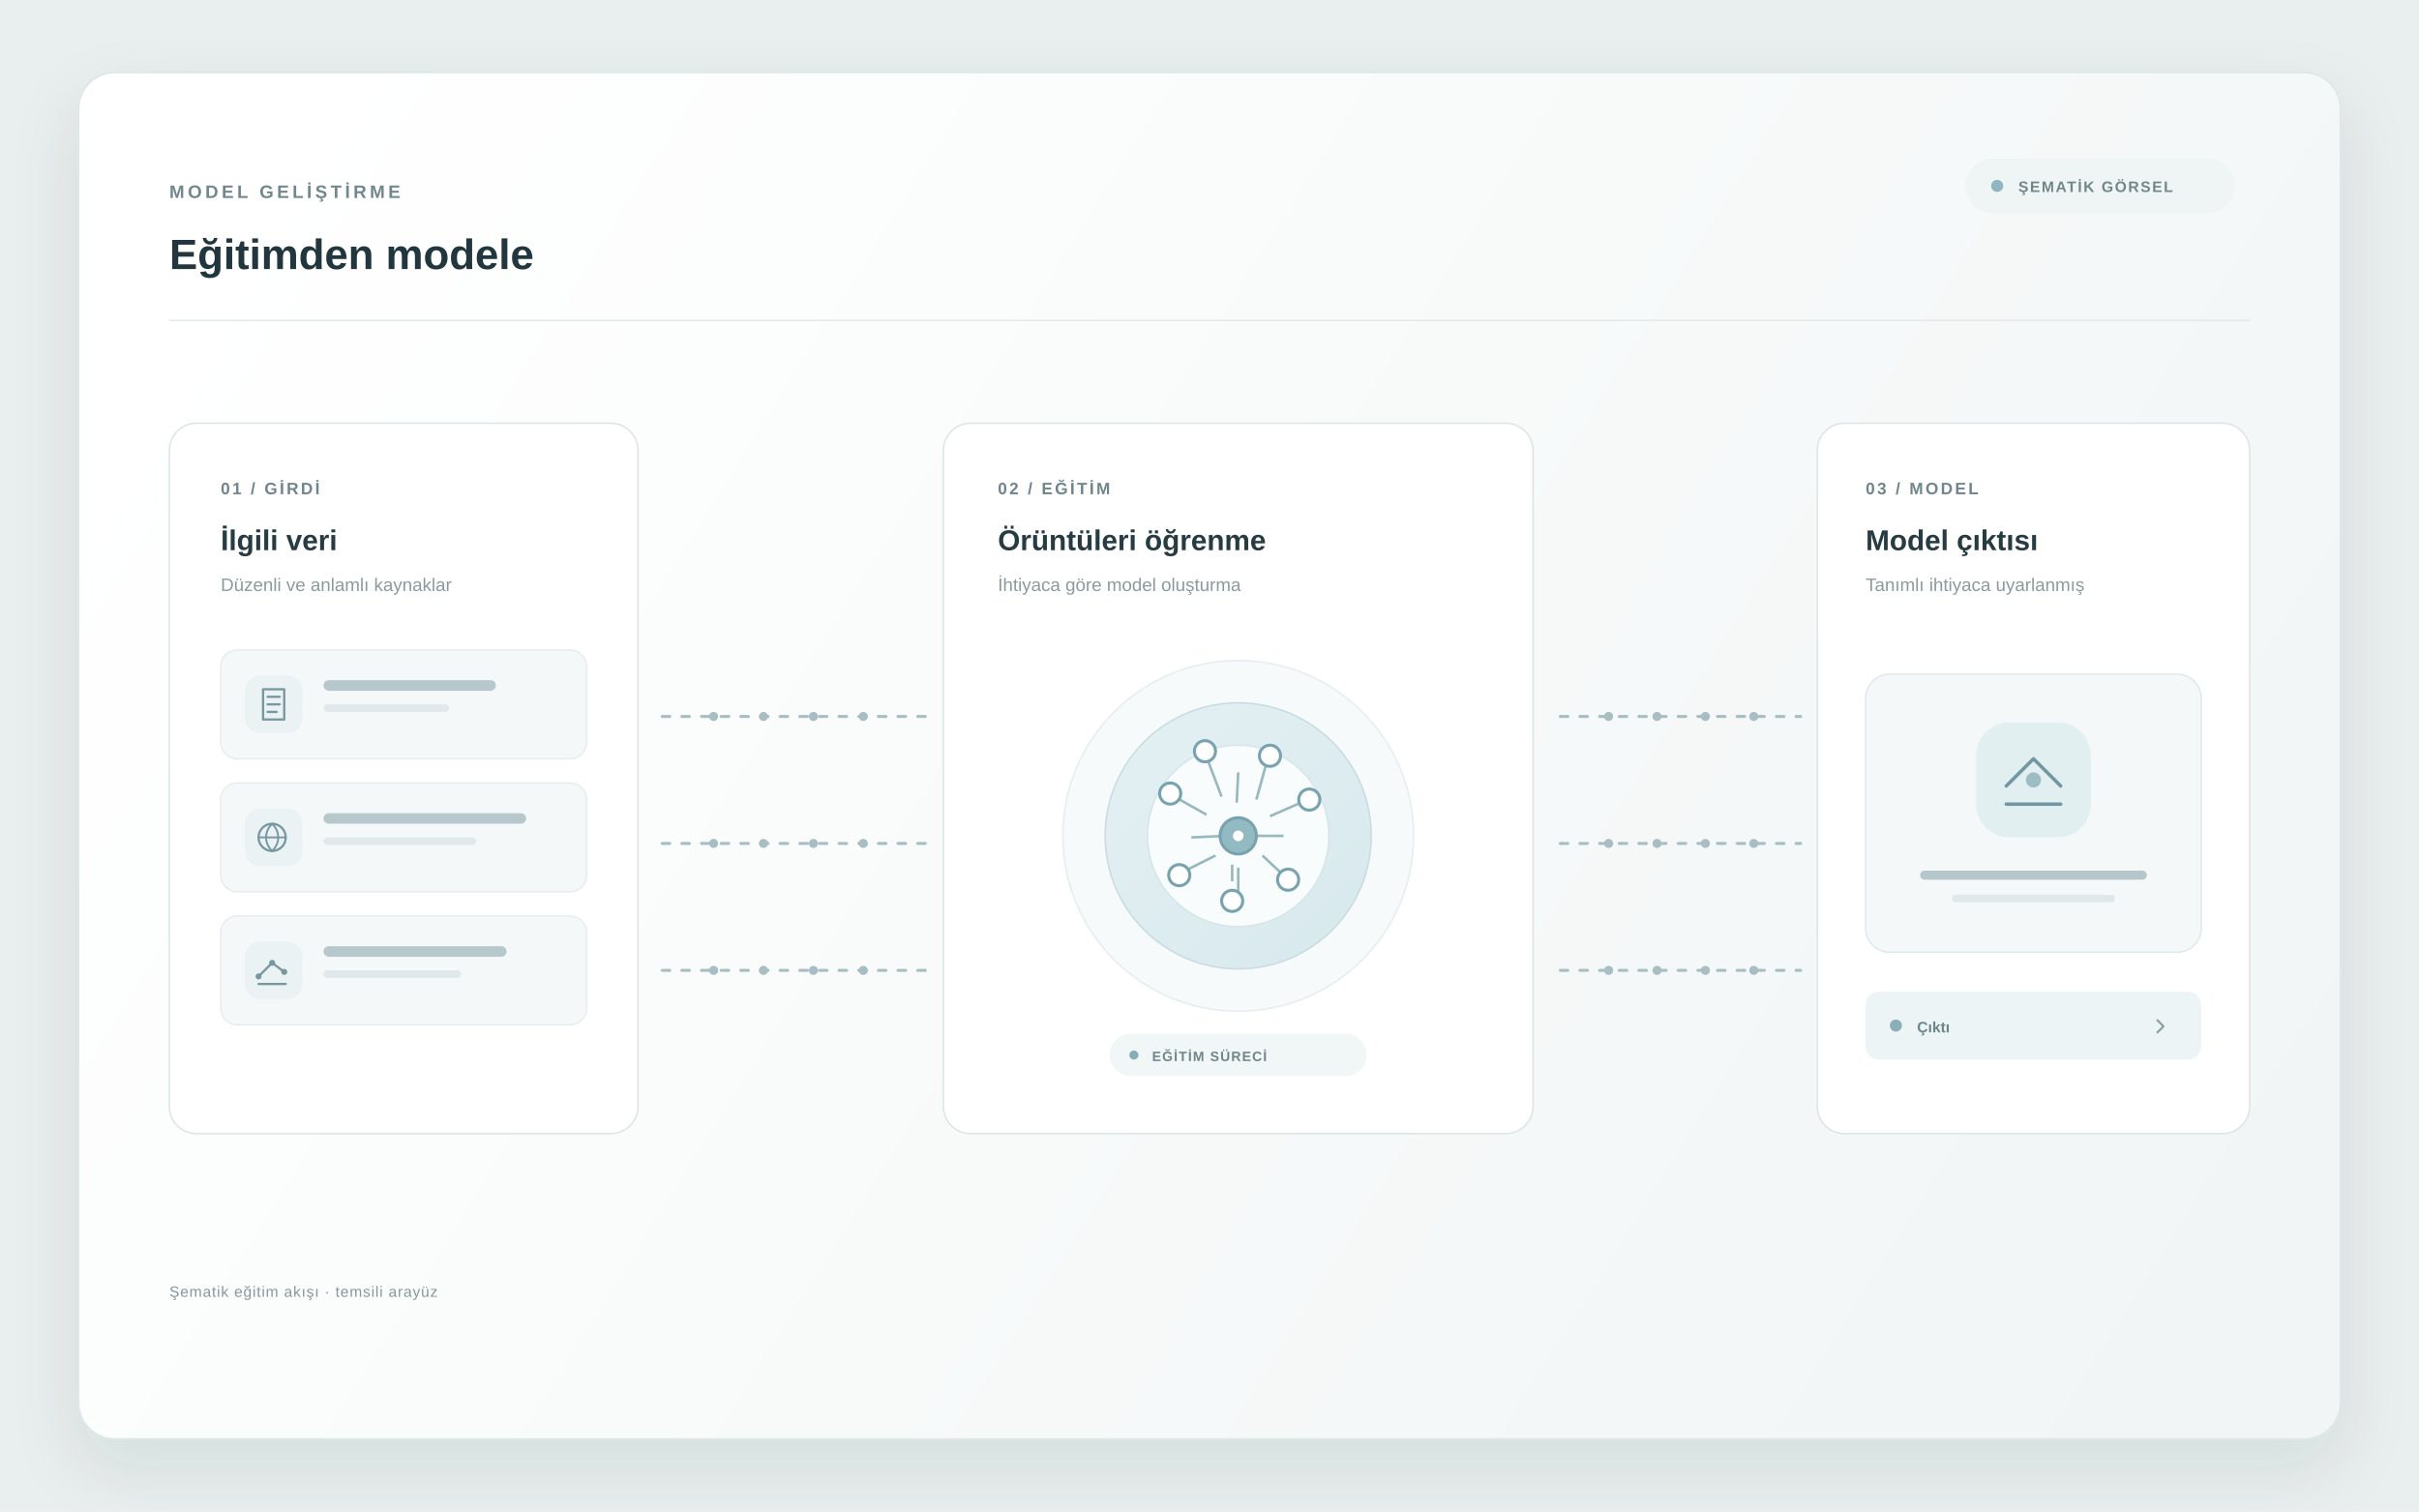
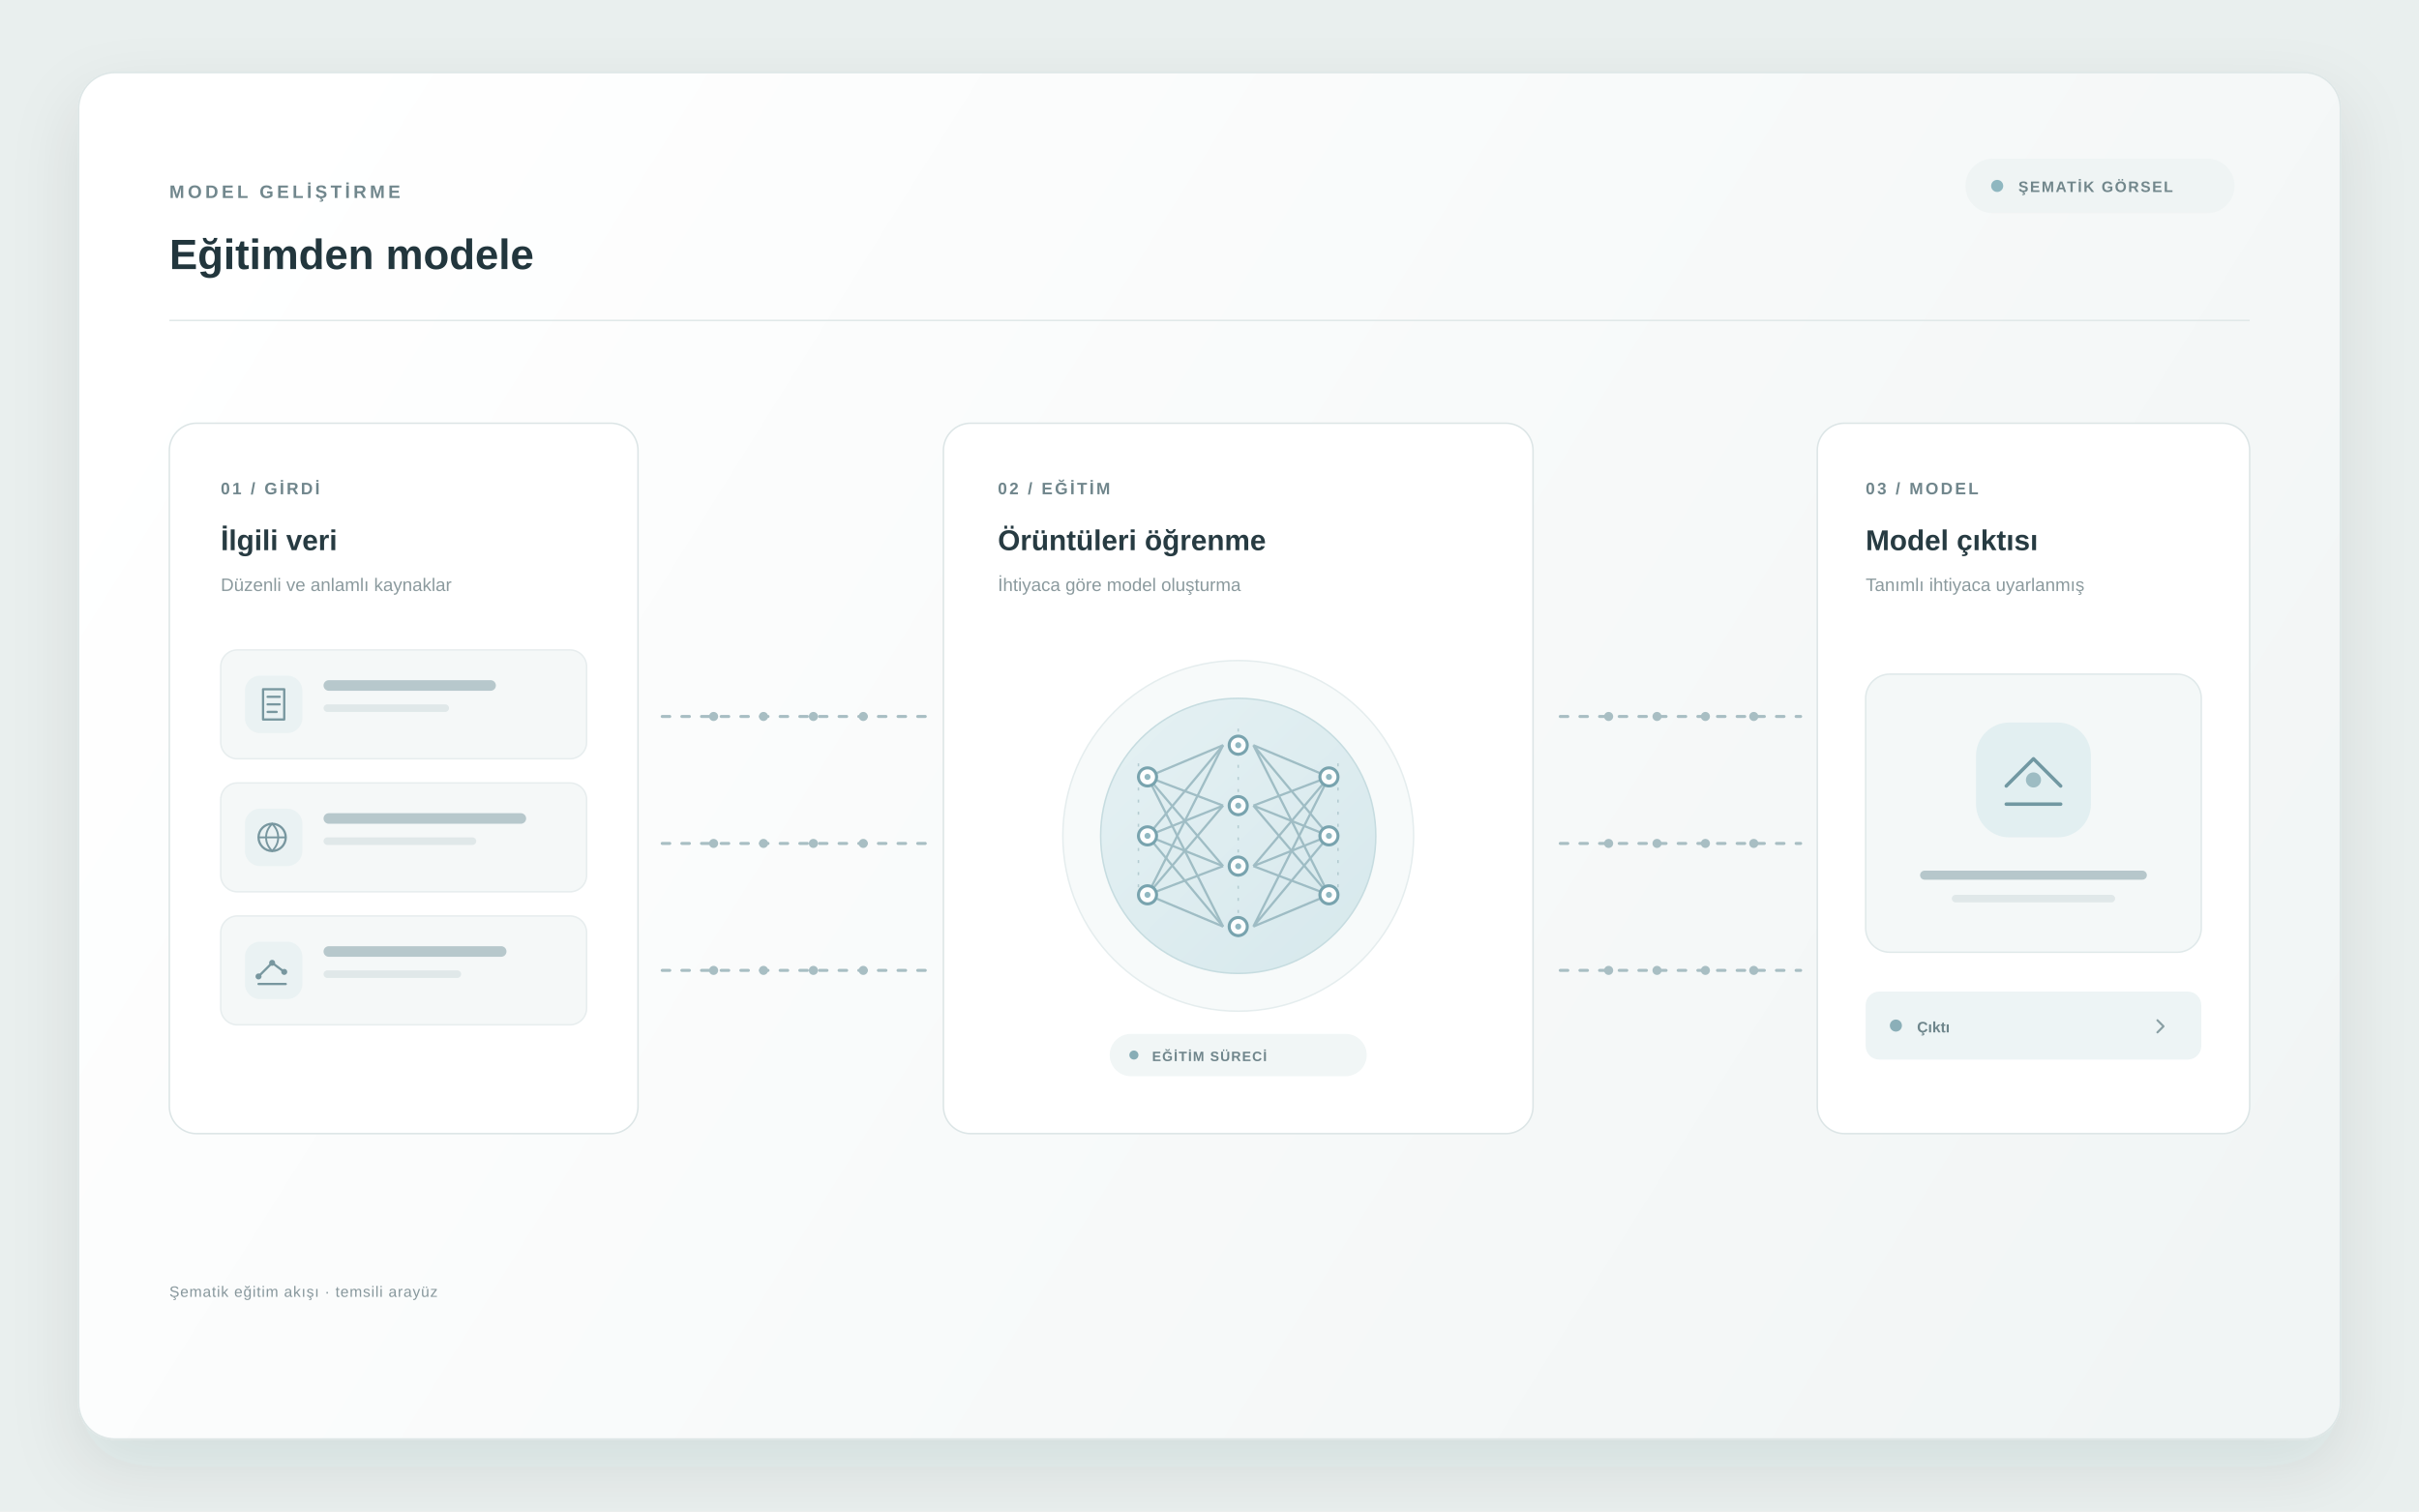
<svg xmlns="http://www.w3.org/2000/svg" viewBox="0 0 1600 1000" fill="none">
  <defs>
    <linearGradient id="canvas" x1="154" y1="116" x2="1456" y2="932" gradientUnits="userSpaceOnUse">
      <stop stop-color="#FFFFFF" />
      <stop offset="1" stop-color="#F1F5F5" />
    </linearGradient>
    <linearGradient id="core" x1="669" y1="397" x2="914" y2="648" gradientUnits="userSpaceOnUse">
      <stop stop-color="#EAF4F6" />
      <stop offset="1" stop-color="#D6E8EC" />
    </linearGradient>
    <filter id="panel-shadow" x="-10%" y="-10%" width="120%" height="125%" color-interpolation-filters="sRGB">
      <feDropShadow dx="0" dy="18" stdDeviation="22" flood-color="#253B43" flood-opacity=".1" />
    </filter>
  </defs>
  <rect width="1600" height="1000" fill="#E9EFEE" />
  <g filter="url(#panel-shadow)">
    <rect x="52" y="48" width="1496" height="904" rx="24" fill="url(#canvas)" stroke="#DDE6E6" />
  </g>
  <text x="112" y="131" fill="#71878D" font-family="Arial, sans-serif" font-size="12" font-weight="700" letter-spacing="2.2">MODEL GELİŞTİRME</text>
  <text x="112" y="178" fill="#22363D" font-family="Arial, sans-serif" font-size="28" font-weight="600">Eğitimden modele</text>
  <rect x="1300" y="105" width="178" height="36" rx="18" fill="#EFF4F4" />
  <circle cx="1321" cy="123" r="4" fill="#8FB7C0" />
  <text x="1335" y="127" fill="#71868B" font-family="Arial, sans-serif" font-size="10" font-weight="700" letter-spacing="1">ŞEMATİK GÖRSEL</text>
  <path d="M112 212H1488" stroke="#E1E9E9" />
  <g>
    <rect x="112" y="280" width="310" height="470" rx="18" fill="#FFFFFF" stroke="#DCE5E6" />
    <text x="146" y="327" fill="#6F858B" font-family="Arial, sans-serif" font-size="11" font-weight="700" letter-spacing="1.5">01 / GİRDİ</text>
    <text x="146" y="364" fill="#273B42" font-family="Arial, sans-serif" font-size="19" font-weight="600">İlgili veri</text>
    <text x="146" y="391" fill="#8B9A9E" font-family="Arial, sans-serif" font-size="12">Düzenli ve anlamlı kaynaklar</text>
    <rect x="146" y="430" width="242" height="72" rx="11" fill="#F5F8F8" stroke="#E7EDEE" />
    <rect x="162" y="447" width="38" height="38" rx="10" fill="#EAF2F3" />
    <path d="M174 456H188V476H174zM177 461H185M177 466H185M177 471H183" stroke="#78979F" stroke-width="1.5" stroke-linecap="round" stroke-linejoin="round" />
    <rect x="214" y="450" width="114" height="7" rx="3.5" fill="#B7C8CC" />
    <rect x="214" y="466" width="83" height="5" rx="2.5" fill="#E0E8E9" />
    <rect x="146" y="518" width="242" height="72" rx="11" fill="#F5F8F8" stroke="#E7EDEE" />
    <rect x="162" y="535" width="38" height="38" rx="10" fill="#EAF2F3" />
    <circle cx="180" cy="554" r="9" stroke="#78979F" stroke-width="1.5" />
    <path d="M171 554H189M180 545C183 548 184 551 184 554C184 557 183 560 180 563C177 560 176 557 176 554C176 551 177 548 180 545Z" stroke="#78979F" stroke-width="1.25" />
    <rect x="214" y="538" width="134" height="7" rx="3.5" fill="#B7C8CC" />
    <rect x="214" y="554" width="101" height="5" rx="2.5" fill="#E0E8E9" />
    <rect x="146" y="606" width="242" height="72" rx="11" fill="#F5F8F8" stroke="#E7EDEE" />
    <rect x="162" y="623" width="38" height="38" rx="10" fill="#EAF2F3" />
    <path d="M171 646L180 637L188 643M171 651H189" stroke="#78979F" stroke-width="1.5" stroke-linecap="round" stroke-linejoin="round" />
    <circle cx="171" cy="646" r="2" fill="#78979F" />
    <circle cx="180" cy="637" r="2" fill="#78979F" />
    <circle cx="188" cy="643" r="2" fill="#78979F" />
    <rect x="214" y="626" width="121" height="7" rx="3.5" fill="#B7C8CC" />
    <rect x="214" y="642" width="91" height="5" rx="2.5" fill="#E0E8E9" />
  </g>
  <g stroke="#A8BEC3" stroke-width="2" stroke-dasharray="5 8" stroke-linecap="round">
    <path d="M438 474H613" />
    <path d="M438 558H613" />
    <path d="M438 642H613" />
  </g>
  <g fill="#A8BEC3">
    <circle cx="472" cy="474" r="3" />
    <circle cx="505" cy="474" r="3" />
    <circle cx="538" cy="474" r="3" />
    <circle cx="571" cy="474" r="3" />
    <circle cx="472" cy="558" r="3" />
    <circle cx="505" cy="558" r="3" />
    <circle cx="538" cy="558" r="3" />
    <circle cx="571" cy="558" r="3" />
    <circle cx="472" cy="642" r="3" />
    <circle cx="505" cy="642" r="3" />
    <circle cx="538" cy="642" r="3" />
    <circle cx="571" cy="642" r="3" />
  </g>
  <g>
    <rect x="624" y="280" width="390" height="470" rx="18" fill="#FFFFFF" stroke="#DCE5E6" />
    <text x="660" y="327" fill="#6F858B" font-family="Arial, sans-serif" font-size="11" font-weight="700" letter-spacing="1.5">02 / EĞİTİM</text>
    <text x="660" y="364" fill="#273B42" font-family="Arial, sans-serif" font-size="19" font-weight="600">Örüntüleri öğrenme</text>
    <text x="660" y="391" fill="#8B9A9E" font-family="Arial, sans-serif" font-size="12">İhtiyaca göre model oluşturma</text>
    <circle cx="819" cy="553" r="116" fill="#F7FAFA" stroke="#E5EDEE" />
-     <circle cx="819" cy="553" r="88" fill="url(#core)" stroke="#C6DCE0" />
-     <circle cx="819" cy="553" r="60" fill="#F9FCFC" stroke="#D5E5E8" />
-     <g stroke="#8BAEB7" stroke-width="1.7" opacity=".88">
-       <path d="M775 526L798 539M797 498L808 527M839 500L831 529M865 529L840 540M780 578L804 566M815 583L815 572M851 581L835 566" />
-       <path d="M788 554L811 553M827 553L849 553M818 531L819 511M819 574L819 595" />
+     <circle cx="819" cy="553" r="91" fill="url(#core)" stroke="#C6DCE0" />
+     <path d="M753 505V601M819 482V624M885 505V601" stroke="#9AB8BE" stroke-width="1" stroke-dasharray="2 6" opacity=".62" />
+     <g stroke="#8BAEB7" stroke-width="1.5" opacity=".76">
+       <path d="M759 514L809 493M759 514L809 533M759 514L809 573M759 514L809 613" />
+       <path d="M759 553L809 493M759 553L809 533M759 553L809 573M759 553L809 613" />
+       <path d="M759 592L809 493M759 592L809 533M759 592L809 573M759 592L809 613" />
+       <path d="M829 493L879 514M829 493L879 553M829 493L879 592M829 533L879 514M829 533L879 553M829 533L879 592" />
+       <path d="M829 573L879 514M829 573L879 553M829 573L879 592M829 613L879 514M829 613L879 553M829 613L879 592" />
    </g>
    <g fill="#FDFEFE" stroke="#78A3AE" stroke-width="2">
-       <circle cx="774" cy="525" r="7" />
-       <circle cx="797" cy="497" r="7" />
-       <circle cx="840" cy="500" r="7" />
-       <circle cx="866" cy="529" r="7" />
-       <circle cx="780" cy="579" r="7" />
-       <circle cx="815" cy="596" r="7" />
-       <circle cx="852" cy="582" r="7" />
-       <circle cx="819" cy="553" r="12" fill="#93B9C2" />
+       <circle cx="759" cy="514" r="6" />
+       <circle cx="759" cy="553" r="6" />
+       <circle cx="759" cy="592" r="6" />
+       <circle cx="819" cy="493" r="6" />
+       <circle cx="819" cy="533" r="6" />
+       <circle cx="819" cy="573" r="6" />
+       <circle cx="819" cy="613" r="6" />
+       <circle cx="879" cy="514" r="6" />
+       <circle cx="879" cy="553" r="6" />
+       <circle cx="879" cy="592" r="6" />
    </g>
-     <circle cx="819" cy="553" r="3.5" fill="#FFFFFF" />
+     <g fill="#91B8C1">
+       <circle cx="759" cy="514" r="2" />
+       <circle cx="759" cy="553" r="2" />
+       <circle cx="759" cy="592" r="2" />
+       <circle cx="819" cy="493" r="2" />
+       <circle cx="819" cy="533" r="2" />
+       <circle cx="819" cy="573" r="2" />
+       <circle cx="819" cy="613" r="2" />
+       <circle cx="879" cy="514" r="2" />
+       <circle cx="879" cy="553" r="2" />
+       <circle cx="879" cy="592" r="2" />
+     </g>
    <rect x="734" y="684" width="170" height="28" rx="14" fill="#F1F6F6" />
    <circle cx="750" cy="698" r="3" fill="#87ADB6" />
    <text x="762" y="702" fill="#6F858B" font-family="Arial, sans-serif" font-size="9" font-weight="700" letter-spacing=".7">EĞİTİM SÜRECİ</text>
  </g>
  <g stroke="#A8BEC3" stroke-width="2" stroke-dasharray="5 8" stroke-linecap="round">
    <path d="M1032 474H1191" />
    <path d="M1032 558H1191" />
    <path d="M1032 642H1191" />
  </g>
  <g fill="#A8BEC3">
    <circle cx="1064" cy="474" r="3" />
    <circle cx="1096" cy="474" r="3" />
    <circle cx="1128" cy="474" r="3" />
    <circle cx="1160" cy="474" r="3" />
    <circle cx="1064" cy="558" r="3" />
    <circle cx="1096" cy="558" r="3" />
    <circle cx="1128" cy="558" r="3" />
    <circle cx="1160" cy="558" r="3" />
    <circle cx="1064" cy="642" r="3" />
    <circle cx="1096" cy="642" r="3" />
    <circle cx="1128" cy="642" r="3" />
    <circle cx="1160" cy="642" r="3" />
  </g>
  <g>
    <rect x="1202" y="280" width="286" height="470" rx="18" fill="#FFFFFF" stroke="#DCE5E6" />
    <text x="1234" y="327" fill="#6F858B" font-family="Arial, sans-serif" font-size="11" font-weight="700" letter-spacing="1.5">03 / MODEL</text>
    <text x="1234" y="364" fill="#273B42" font-family="Arial, sans-serif" font-size="19" font-weight="600">Model çıktısı</text>
    <text x="1234" y="391" fill="#8B9A9E" font-family="Arial, sans-serif" font-size="12">Tanımlı ihtiyaca uyarlanmış</text>
    <rect x="1234" y="446" width="222" height="184" rx="16" fill="#F4F8F8" stroke="#E0E9EA" />
    <rect x="1307" y="478" width="76" height="76" rx="22" fill="#E2EFF1" />
    <path d="M1327 520L1345 502L1363 520M1327 532H1363" stroke="#7198A2" stroke-width="2.3" stroke-linecap="round" stroke-linejoin="round" />
    <circle cx="1345" cy="516" r="5" fill="#9DBCC3" />
    <rect x="1270" y="576" width="150" height="6" rx="3" fill="#B6C7CB" />
    <rect x="1291" y="592" width="108" height="5" rx="2.5" fill="#E0E8E9" />
    <rect x="1234" y="656" width="222" height="45" rx="9" fill="#EDF4F5" />
    <circle cx="1254" cy="678.5" r="4" fill="#8BAFB8" />
    <text x="1268" y="683" fill="#6E858B" font-family="Arial, sans-serif" font-size="10" font-weight="600">Çıktı</text>
    <path d="M1427 675L1431 679L1427 683" stroke="#8AA0A5" stroke-width="1.4" stroke-linecap="round" stroke-linejoin="round" />
  </g>
  <text x="112" y="858" fill="#87979C" font-family="Arial, sans-serif" font-size="10" letter-spacing=".5">Şematik eğitim akışı · temsili arayüz</text>
</svg>
